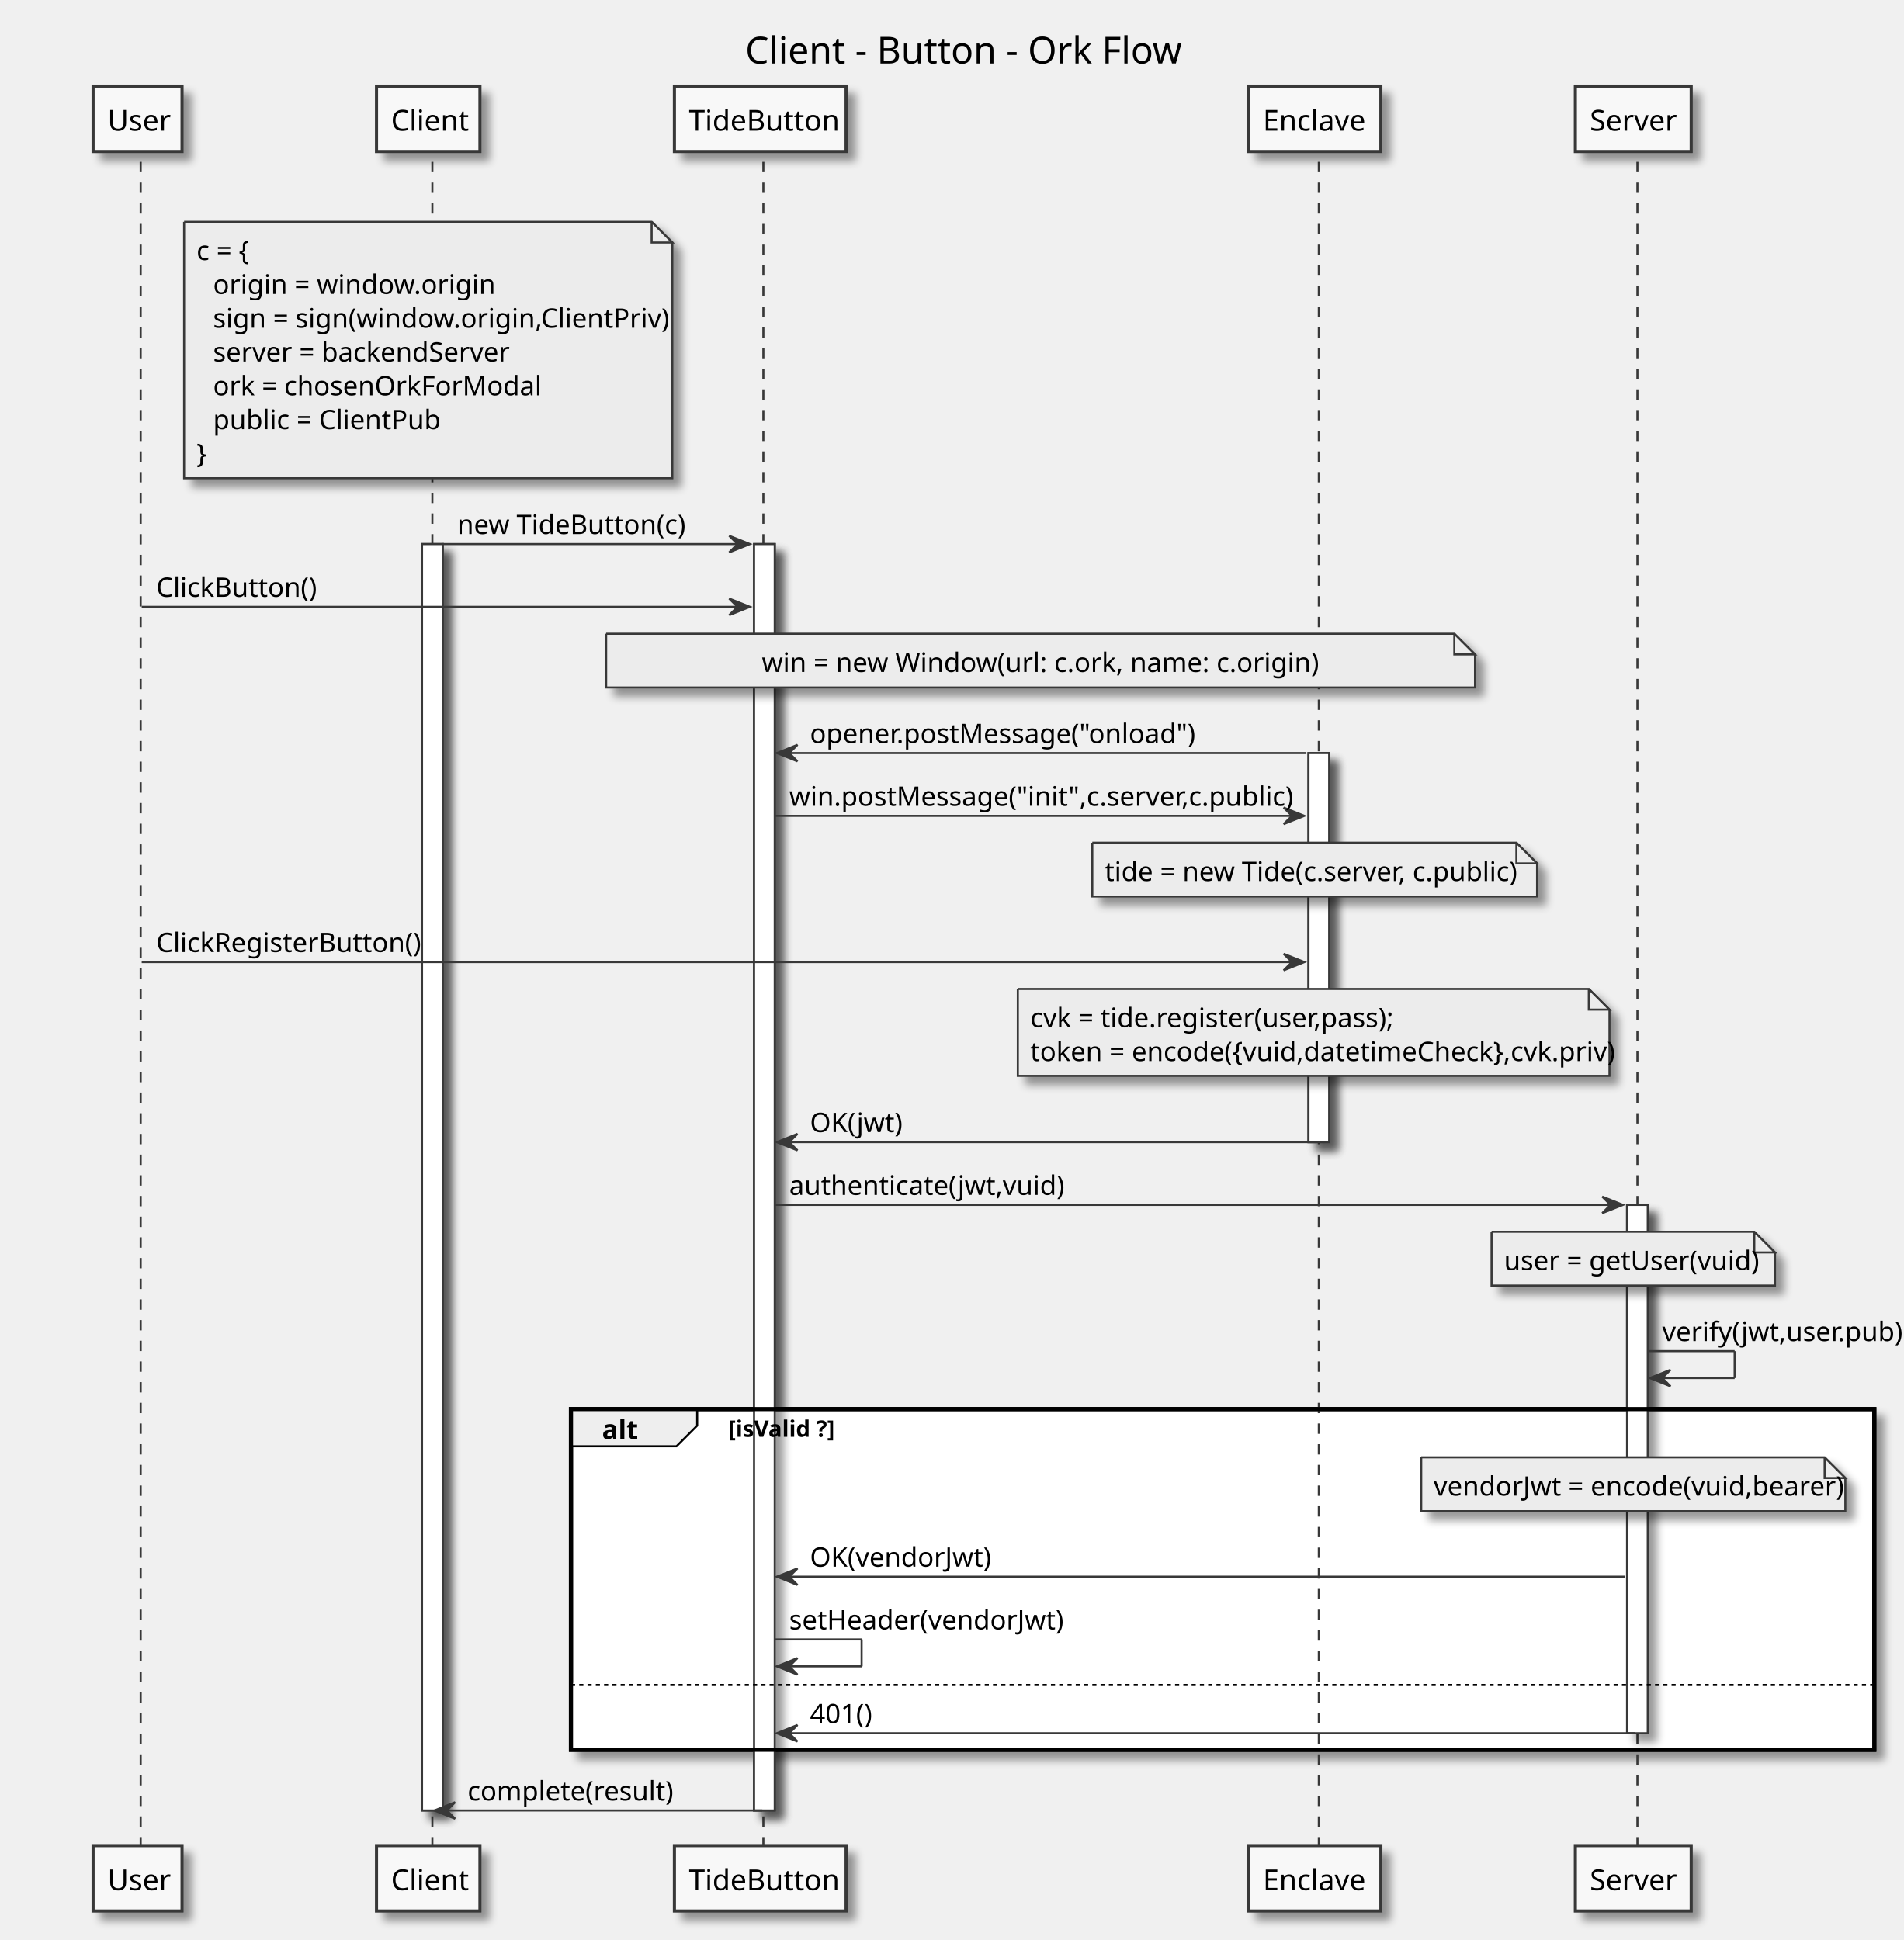
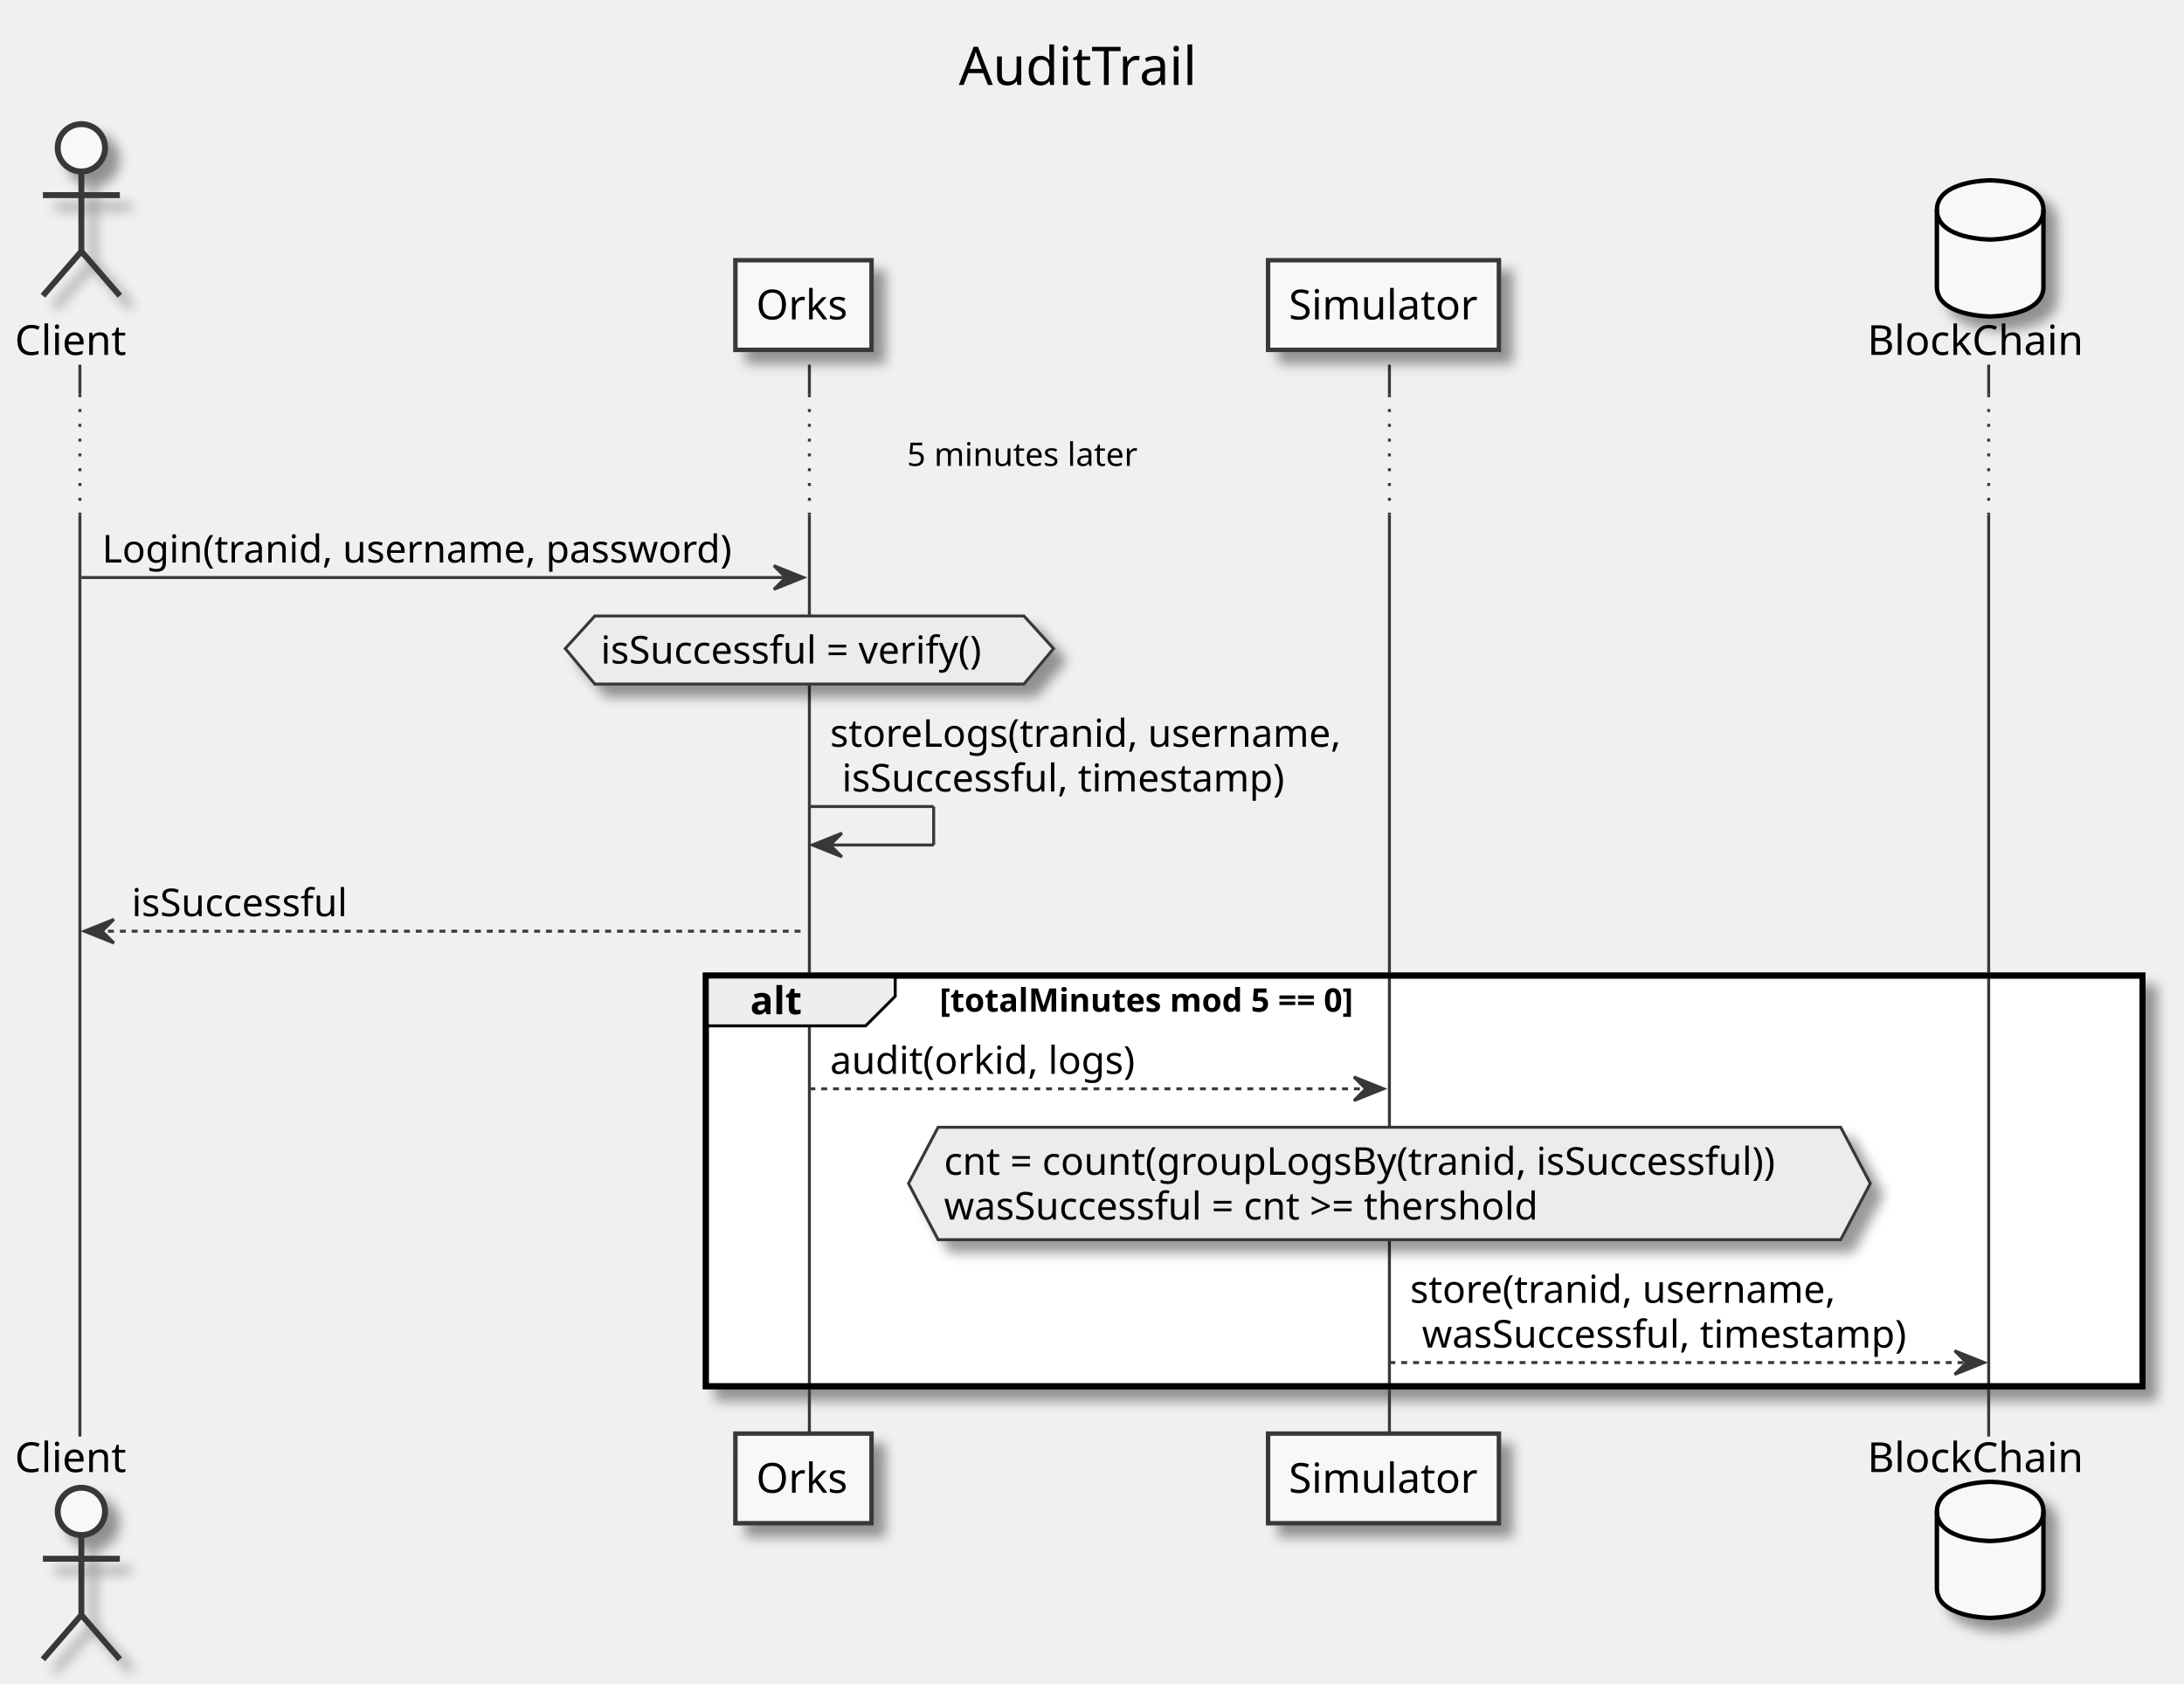
- <svg xmlns="http://www.w3.org/2000/svg" contentScriptType="application/ecmascript" contentStyleType="text/css" height="938px" preserveAspectRatio="none" style="width:920px;height:938px;" version="1.1" viewBox="0 0 920 938" width="920px" zoomAndPan="magnify">
+ <svg xmlns="http://www.w3.org/2000/svg" contentScriptType="application/ecmascript" contentStyleType="text/css" height="569px" preserveAspectRatio="none" style="width:738px;height:569px;" version="1.1" viewBox="0 0 738 569" width="738px" zoomAndPan="magnify">
  <defs>
-     <filter height="300%" id="fam999qegs3hh" width="300%" x="-1" y="-1">
+     <filter height="300%" id="f1ave9c75oof1x" width="300%" x="-1" y="-1">
      <feGaussianBlur result="blurOut" stdDeviation="2.0" />
      <feColorMatrix in="blurOut" result="blurOut2" type="matrix" values="0 0 0 0 0 0 0 0 0 0 0 0 0 0 0 0 0 0 .4 0" />
      <feOffset dx="4.0" dy="4.0" in="blurOut2" result="blurOut3" />
      <feBlend in="SourceGraphic" in2="blurOut3" mode="normal" />
    </filter>
  </defs>
  <g>
-     <text fill="#000000" font-family="sans-serif" font-size="18" lengthAdjust="spacingAndGlyphs" textLength="202" x="360.25" y="30.686">Client - Button - Ork Flow</text>
-     <rect fill="#FFFFFF" filter="url(#fam999qegs3hh)" height="612.328" style="stroke: #383838; stroke-width: 1.0;" width="10" x="204" y="263.062" />
-     <rect fill="#FFFFFF" filter="url(#fam999qegs3hh)" height="612.328" style="stroke: #383838; stroke-width: 1.0;" width="10" x="364.5" y="263.062" />
-     <rect fill="#FFFFFF" filter="url(#fam999qegs3hh)" height="188.109" style="stroke: #383838; stroke-width: 1.0;" width="10" x="632.5" y="364.117" />
-     <rect fill="#FFFFFF" filter="url(#fam999qegs3hh)" height="255.461" style="stroke: #383838; stroke-width: 1.0;" width="10" x="786.5" y="582.578" />
-     <rect fill="#FFFFFF" filter="url(#fam999qegs3hh)" height="164.758" style="stroke: #000000; stroke-width: 2.0;" width="630" x="276" y="681.281" />
-     <rect fill="#FFFFFF" height="32.352" style="stroke: none; stroke-width: 1.0;" width="630" x="276" y="813.688" />
-     <line style="stroke: #383838; stroke-width: 1.0; stroke-dasharray: 5.0,5.0;" x1="68" x2="68" y1="78.25" y2="893.391" />
-     <line style="stroke: #383838; stroke-width: 1.0; stroke-dasharray: 5.0,5.0;" x1="209" x2="209" y1="78.25" y2="893.391" />
-     <line style="stroke: #383838; stroke-width: 1.0; stroke-dasharray: 5.0,5.0;" x1="369" x2="369" y1="78.25" y2="893.391" />
-     <line style="stroke: #383838; stroke-width: 1.0; stroke-dasharray: 5.0,5.0;" x1="637.5" x2="637.5" y1="78.25" y2="893.391" />
-     <line style="stroke: #383838; stroke-width: 1.0; stroke-dasharray: 5.0,5.0;" x1="791.5" x2="791.5" y1="78.25" y2="893.391" />
-     <rect fill="#F8F8F8" filter="url(#fam999qegs3hh)" height="31.609" style="stroke: #383838; stroke-width: 1.5;" width="43" x="45" y="41.641" />
-     <text fill="#000000" font-family="sans-serif" font-size="14" lengthAdjust="spacingAndGlyphs" textLength="29" x="52" y="63.174">User</text>
-     <rect fill="#F8F8F8" filter="url(#fam999qegs3hh)" height="31.609" style="stroke: #383838; stroke-width: 1.5;" width="43" x="45" y="892.391" />
-     <text fill="#000000" font-family="sans-serif" font-size="14" lengthAdjust="spacingAndGlyphs" textLength="29" x="52" y="913.924">User</text>
-     <rect fill="#F8F8F8" filter="url(#fam999qegs3hh)" height="31.609" style="stroke: #383838; stroke-width: 1.5;" width="50" x="182" y="41.641" />
-     <text fill="#000000" font-family="sans-serif" font-size="14" lengthAdjust="spacingAndGlyphs" textLength="36" x="189" y="63.174">Client</text>
-     <rect fill="#F8F8F8" filter="url(#fam999qegs3hh)" height="31.609" style="stroke: #383838; stroke-width: 1.5;" width="50" x="182" y="892.391" />
-     <text fill="#000000" font-family="sans-serif" font-size="14" lengthAdjust="spacingAndGlyphs" textLength="36" x="189" y="913.924">Client</text>
-     <rect fill="#F8F8F8" filter="url(#fam999qegs3hh)" height="31.609" style="stroke: #383838; stroke-width: 1.5;" width="83" x="326" y="41.641" />
-     <text fill="#000000" font-family="sans-serif" font-size="14" lengthAdjust="spacingAndGlyphs" textLength="69" x="333" y="63.174">TideButton</text>
-     <rect fill="#F8F8F8" filter="url(#fam999qegs3hh)" height="31.609" style="stroke: #383838; stroke-width: 1.5;" width="83" x="326" y="892.391" />
-     <text fill="#000000" font-family="sans-serif" font-size="14" lengthAdjust="spacingAndGlyphs" textLength="69" x="333" y="913.924">TideButton</text>
-     <rect fill="#F8F8F8" filter="url(#fam999qegs3hh)" height="31.609" style="stroke: #383838; stroke-width: 1.5;" width="64" x="603.5" y="41.641" />
-     <text fill="#000000" font-family="sans-serif" font-size="14" lengthAdjust="spacingAndGlyphs" textLength="50" x="610.5" y="63.174">Enclave</text>
-     <rect fill="#F8F8F8" filter="url(#fam999qegs3hh)" height="31.609" style="stroke: #383838; stroke-width: 1.5;" width="64" x="603.5" y="892.391" />
-     <text fill="#000000" font-family="sans-serif" font-size="14" lengthAdjust="spacingAndGlyphs" textLength="50" x="610.5" y="913.924">Enclave</text>
-     <rect fill="#F8F8F8" filter="url(#fam999qegs3hh)" height="31.609" style="stroke: #383838; stroke-width: 1.5;" width="56" x="761.5" y="41.641" />
-     <text fill="#000000" font-family="sans-serif" font-size="14" lengthAdjust="spacingAndGlyphs" textLength="42" x="768.5" y="63.174">Server</text>
-     <rect fill="#F8F8F8" filter="url(#fam999qegs3hh)" height="31.609" style="stroke: #383838; stroke-width: 1.5;" width="56" x="761.5" y="892.391" />
-     <text fill="#000000" font-family="sans-serif" font-size="14" lengthAdjust="spacingAndGlyphs" textLength="42" x="768.5" y="913.924">Server</text>
-     <rect fill="#FFFFFF" filter="url(#fam999qegs3hh)" height="612.328" style="stroke: #383838; stroke-width: 1.0;" width="10" x="204" y="263.062" />
-     <rect fill="#FFFFFF" filter="url(#fam999qegs3hh)" height="612.328" style="stroke: #383838; stroke-width: 1.0;" width="10" x="364.5" y="263.062" />
-     <rect fill="#FFFFFF" filter="url(#fam999qegs3hh)" height="188.109" style="stroke: #383838; stroke-width: 1.0;" width="10" x="632.5" y="364.117" />
-     <rect fill="#FFFFFF" filter="url(#fam999qegs3hh)" height="255.461" style="stroke: #383838; stroke-width: 1.0;" width="10" x="786.5" y="582.578" />
-     <path d="M89,107.25 L89,231.25 L325,231.25 L325,117.25 L315,107.25 L89,107.25 " fill="#ECECEC" filter="url(#fam999qegs3hh)" style="stroke: #383838; stroke-width: 1.0;" />
-     <path d="M315,107.25 L315,117.25 L325,117.25 L315,107.25 " fill="#ECECEC" style="stroke: #383838; stroke-width: 1.0;" />
-     <text fill="#000000" font-family="sans-serif" font-size="13" lengthAdjust="spacingAndGlyphs" textLength="27" x="95" y="125.745">c = {</text>
-     <text fill="#000000" font-family="sans-serif" font-size="13" lengthAdjust="spacingAndGlyphs" textLength="124" x="103" y="142.097">origin = window.origin</text>
-     <text fill="#000000" font-family="sans-serif" font-size="13" lengthAdjust="spacingAndGlyphs" textLength="207" x="103" y="158.448">sign = sign(window.origin,ClientPriv)</text>
-     <text fill="#000000" font-family="sans-serif" font-size="13" lengthAdjust="spacingAndGlyphs" textLength="135" x="103" y="174.8">server = backendServer</text>
-     <text fill="#000000" font-family="sans-serif" font-size="13" lengthAdjust="spacingAndGlyphs" textLength="151" x="103" y="191.151">ork = chosenOrkForModal</text>
-     <text fill="#000000" font-family="sans-serif" font-size="13" lengthAdjust="spacingAndGlyphs" textLength="106" x="103" y="207.503">public = ClientPub</text>
-     <text fill="#000000" font-family="sans-serif" font-size="13" lengthAdjust="spacingAndGlyphs" textLength="4" x="95" y="223.855">}</text>
-     <polygon fill="#383838" points="352.5,259.062,362.5,263.062,352.5,267.062,356.5,263.062" style="stroke: #383838; stroke-width: 1.0;" />
-     <line style="stroke: #383838; stroke-width: 1.0;" x1="214" x2="358.5" y1="263.062" y2="263.062" />
-     <text fill="#000000" font-family="sans-serif" font-size="13" lengthAdjust="spacingAndGlyphs" textLength="104" x="221" y="258.206">new TideButton(c)</text>
-     <polygon fill="#383838" points="352.5,289.414,362.5,293.414,352.5,297.414,356.5,293.414" style="stroke: #383838; stroke-width: 1.0;" />
-     <line style="stroke: #383838; stroke-width: 1.0;" x1="68.5" x2="358.5" y1="293.414" y2="293.414" />
-     <text fill="#000000" font-family="sans-serif" font-size="13" lengthAdjust="spacingAndGlyphs" textLength="75" x="75.5" y="288.558">ClickButton()</text>
-     <path d="M293,306.414 L293,332.414 L713,332.414 L713,316.414 L703,306.414 L293,306.414 " fill="#ECECEC" filter="url(#fam999qegs3hh)" style="stroke: #383838; stroke-width: 1.0;" />
-     <path d="M703,306.414 L703,316.414 L713,316.414 L703,306.414 " fill="#ECECEC" style="stroke: #383838; stroke-width: 1.0;" />
-     <text fill="#000000" font-family="sans-serif" font-size="13" lengthAdjust="spacingAndGlyphs" textLength="257" x="368.25" y="324.909">win = new Window(url: c.ork, name: c.origin)</text>
-     <polygon fill="#383838" points="385.5,360.117,375.5,364.117,385.5,368.117,381.5,364.117" style="stroke: #383838; stroke-width: 1.0;" />
-     <line style="stroke: #383838; stroke-width: 1.0;" x1="379.5" x2="631.5" y1="364.117" y2="364.117" />
-     <text fill="#000000" font-family="sans-serif" font-size="13" lengthAdjust="spacingAndGlyphs" textLength="177" x="391.5" y="359.261">opener.postMessage("onload")</text>
-     <polygon fill="#383838" points="620.5,390.469,630.5,394.469,620.5,398.469,624.5,394.469" style="stroke: #383838; stroke-width: 1.0;" />
-     <line style="stroke: #383838; stroke-width: 1.0;" x1="374.5" x2="626.5" y1="394.469" y2="394.469" />
-     <text fill="#000000" font-family="sans-serif" font-size="13" lengthAdjust="spacingAndGlyphs" textLength="234" x="381.5" y="389.612">win.postMessage("init",c.server,c.public)</text>
-     <path d="M528,407.469 L528,433.469 L743,433.469 L743,417.469 L733,407.469 L528,407.469 " fill="#ECECEC" filter="url(#fam999qegs3hh)" style="stroke: #383838; stroke-width: 1.0;" />
-     <path d="M733,407.469 L733,417.469 L743,417.469 L733,407.469 " fill="#ECECEC" style="stroke: #383838; stroke-width: 1.0;" />
-     <text fill="#000000" font-family="sans-serif" font-size="13" lengthAdjust="spacingAndGlyphs" textLength="194" x="534" y="425.964">tide = new Tide(c.server, c.public)</text>
-     <polygon fill="#383838" points="620.5,461.172,630.5,465.172,620.5,469.172,624.5,465.172" style="stroke: #383838; stroke-width: 1.0;" />
-     <line style="stroke: #383838; stroke-width: 1.0;" x1="68.5" x2="626.5" y1="465.172" y2="465.172" />
-     <text fill="#000000" font-family="sans-serif" font-size="13" lengthAdjust="spacingAndGlyphs" textLength="123" x="75.5" y="460.315">ClickRegisterButton()</text>
-     <path d="M492,478.172 L492,520.172 L778,520.172 L778,488.172 L768,478.172 L492,478.172 " fill="#ECECEC" filter="url(#fam999qegs3hh)" style="stroke: #383838; stroke-width: 1.0;" />
-     <path d="M768,478.172 L768,488.172 L778,488.172 L768,478.172 " fill="#ECECEC" style="stroke: #383838; stroke-width: 1.0;" />
-     <text fill="#000000" font-family="sans-serif" font-size="13" lengthAdjust="spacingAndGlyphs" textLength="172" x="498" y="496.667">cvk = tide.register(user,pass);</text>
-     <text fill="#000000" font-family="sans-serif" font-size="13" lengthAdjust="spacingAndGlyphs" textLength="265" x="498" y="513.019">token = encode({vuid,datetimeCheck},cvk.priv)</text>
-     <polygon fill="#383838" points="385.5,548.227,375.5,552.227,385.5,556.227,381.5,552.227" style="stroke: #383838; stroke-width: 1.0;" />
-     <line style="stroke: #383838; stroke-width: 1.0;" x1="379.5" x2="636.5" y1="552.227" y2="552.227" />
-     <text fill="#000000" font-family="sans-serif" font-size="13" lengthAdjust="spacingAndGlyphs" textLength="43" x="391.5" y="547.37">OK(jwt)</text>
-     <polygon fill="#383838" points="774.5,578.578,784.5,582.578,774.5,586.578,778.5,582.578" style="stroke: #383838; stroke-width: 1.0;" />
-     <line style="stroke: #383838; stroke-width: 1.0;" x1="374.5" x2="780.5" y1="582.578" y2="582.578" />
-     <text fill="#000000" font-family="sans-serif" font-size="13" lengthAdjust="spacingAndGlyphs" textLength="121" x="381.5" y="577.722">authenticate(jwt,vuid)</text>
-     <path d="M721,595.578 L721,621.578 L858,621.578 L858,605.578 L848,595.578 L721,595.578 " fill="#ECECEC" filter="url(#fam999qegs3hh)" style="stroke: #383838; stroke-width: 1.0;" />
-     <path d="M848,595.578 L848,605.578 L858,605.578 L848,595.578 " fill="#ECECEC" style="stroke: #383838; stroke-width: 1.0;" />
-     <text fill="#000000" font-family="sans-serif" font-size="13" lengthAdjust="spacingAndGlyphs" textLength="116" x="727" y="614.073">user = getUser(vuid)</text>
-     <line style="stroke: #383838; stroke-width: 1.0;" x1="796.5" x2="838.5" y1="653.281" y2="653.281" />
-     <line style="stroke: #383838; stroke-width: 1.0;" x1="838.5" x2="838.5" y1="653.281" y2="666.281" />
-     <line style="stroke: #383838; stroke-width: 1.0;" x1="797.5" x2="838.5" y1="666.281" y2="666.281" />
-     <polygon fill="#383838" points="807.5,662.281,797.5,666.281,807.5,670.281,803.5,666.281" style="stroke: #383838; stroke-width: 1.0;" />
-     <text fill="#000000" font-family="sans-serif" font-size="13" lengthAdjust="spacingAndGlyphs" textLength="107" x="803.5" y="648.425">verify(jwt,user.pub)</text>
-     <path d="M276,681.281 L337,681.281 L337,689.281 L327,699.281 L276,699.281 L276,681.281 " fill="#EEEEEE" style="stroke: #000000; stroke-width: 1.0;" />
-     <rect fill="none" height="164.758" style="stroke: #000000; stroke-width: 2.0;" width="630" x="276" y="681.281" />
-     <text fill="#000000" font-family="sans-serif" font-size="13" font-weight="bold" lengthAdjust="spacingAndGlyphs" textLength="16" x="291" y="695.776">alt</text>
-     <text fill="#000000" font-family="sans-serif" font-size="11" font-weight="bold" lengthAdjust="spacingAndGlyphs" textLength="55" x="352" y="694.7">[isValid ?]</text>
-     <path d="M687,704.633 L687,730.633 L892,730.633 L892,714.633 L882,704.633 L687,704.633 " fill="#ECECEC" filter="url(#fam999qegs3hh)" style="stroke: #383838; stroke-width: 1.0;" />
-     <path d="M882,704.633 L882,714.633 L892,714.633 L882,704.633 " fill="#ECECEC" style="stroke: #383838; stroke-width: 1.0;" />
-     <text fill="#000000" font-family="sans-serif" font-size="13" lengthAdjust="spacingAndGlyphs" textLength="184" x="693" y="723.128">vendorJwt = encode(vuid,bearer)</text>
-     <polygon fill="#383838" points="385.5,758.336,375.5,762.336,385.5,766.336,381.5,762.336" style="stroke: #383838; stroke-width: 1.0;" />
-     <line style="stroke: #383838; stroke-width: 1.0;" x1="379.5" x2="785.5" y1="762.336" y2="762.336" />
-     <text fill="#000000" font-family="sans-serif" font-size="13" lengthAdjust="spacingAndGlyphs" textLength="83" x="391.5" y="757.48">OK(vendorJwt)</text>
-     <line style="stroke: #383838; stroke-width: 1.0;" x1="374.5" x2="416.5" y1="792.688" y2="792.688" />
-     <line style="stroke: #383838; stroke-width: 1.0;" x1="416.5" x2="416.5" y1="792.688" y2="805.688" />
-     <line style="stroke: #383838; stroke-width: 1.0;" x1="375.5" x2="416.5" y1="805.688" y2="805.688" />
-     <polygon fill="#383838" points="385.5,801.688,375.5,805.688,385.5,809.688,381.5,805.688" style="stroke: #383838; stroke-width: 1.0;" />
-     <text fill="#000000" font-family="sans-serif" font-size="13" lengthAdjust="spacingAndGlyphs" textLength="123" x="381.5" y="787.831">setHeader(vendorJwt)</text>
-     <line style="stroke: #000000; stroke-width: 1.0; stroke-dasharray: 2.0,2.0;" x1="276" x2="906" y1="814.688" y2="814.688" />
-     <polygon fill="#383838" points="385.5,834.039,375.5,838.039,385.5,842.039,381.5,838.039" style="stroke: #383838; stroke-width: 1.0;" />
-     <line style="stroke: #383838; stroke-width: 1.0;" x1="379.5" x2="790.5" y1="838.039" y2="838.039" />
-     <text fill="#000000" font-family="sans-serif" font-size="13" lengthAdjust="spacingAndGlyphs" textLength="29" x="391.5" y="833.183">401()</text>
-     <polygon fill="#383838" points="220,871.391,210,875.391,220,879.391,216,875.391" style="stroke: #383838; stroke-width: 1.0;" />
-     <line style="stroke: #383838; stroke-width: 1.0;" x1="214" x2="368.5" y1="875.391" y2="875.391" />
-     <text fill="#000000" font-family="sans-serif" font-size="13" lengthAdjust="spacingAndGlyphs" textLength="93" x="226" y="870.534">complete(result)</text>
+     <text fill="#000000" font-family="sans-serif" font-size="18" lengthAdjust="spacingAndGlyphs" textLength="86" x="324" y="28.708">AuditTrail</text>
+     <rect fill="#FFFFFF" filter="url(#f1ave9c75oof1x)" height="138.797" style="stroke: #000000; stroke-width: 2.0;" width="485.5" x="238.5" y="329.719" />
+     <line style="stroke: #383838; stroke-width: 1.0;" x1="27" x2="27" y1="123.25" y2="133.25" />
+     <line style="stroke: #383838; stroke-width: 1.0; stroke-dasharray: 1.0,4.0;" x1="27" x2="27" y1="133.25" y2="174.055" />
+     <line style="stroke: #383838; stroke-width: 1.0;" x1="27" x2="27" y1="174.055" y2="485.516" />
+     <line style="stroke: #383838; stroke-width: 1.0;" x1="273.5" x2="273.5" y1="123.25" y2="133.25" />
+     <line style="stroke: #383838; stroke-width: 1.0; stroke-dasharray: 1.0,4.0;" x1="273.5" x2="273.5" y1="133.25" y2="174.055" />
+     <line style="stroke: #383838; stroke-width: 1.0;" x1="273.5" x2="273.5" y1="174.055" y2="485.516" />
+     <line style="stroke: #383838; stroke-width: 1.0;" x1="469.5" x2="469.5" y1="123.25" y2="133.25" />
+     <line style="stroke: #383838; stroke-width: 1.0; stroke-dasharray: 1.0,4.0;" x1="469.5" x2="469.5" y1="133.25" y2="174.055" />
+     <line style="stroke: #383838; stroke-width: 1.0;" x1="469.5" x2="469.5" y1="174.055" y2="485.516" />
+     <line style="stroke: #383838; stroke-width: 1.0;" x1="672" x2="672" y1="123.25" y2="133.25" />
+     <line style="stroke: #383838; stroke-width: 1.0; stroke-dasharray: 1.0,4.0;" x1="672" x2="672" y1="133.25" y2="174.055" />
+     <line style="stroke: #383838; stroke-width: 1.0;" x1="672" x2="672" y1="174.055" y2="485.516" />
+     <text fill="#000000" font-family="sans-serif" font-size="14" lengthAdjust="spacingAndGlyphs" textLength="39" x="5" y="119.948">Client</text>
+     <ellipse cx="27.5" cy="49.953" fill="#F8F8F8" filter="url(#f1ave9c75oof1x)" rx="8" ry="8" style="stroke: #383838; stroke-width: 2.0;" />
+     <path d="M27.5,57.953 L27.5,84.953 M14.5,65.953 L40.5,65.953 M27.5,84.953 L14.5,99.953 M27.5,84.953 L40.5,99.953 " fill="none" filter="url(#f1ave9c75oof1x)" style="stroke: #383838; stroke-width: 2.0;" />
+     <text fill="#000000" font-family="sans-serif" font-size="14" lengthAdjust="spacingAndGlyphs" textLength="39" x="5" y="497.511">Client</text>
+     <ellipse cx="27.5" cy="510.812" fill="#F8F8F8" filter="url(#f1ave9c75oof1x)" rx="8" ry="8" style="stroke: #383838; stroke-width: 2.0;" />
+     <path d="M27.5,518.812 L27.5,545.812 M14.5,526.812 L40.5,526.812 M27.5,545.812 L14.5,560.812 M27.5,545.812 L40.5,560.812 " fill="none" filter="url(#f1ave9c75oof1x)" style="stroke: #383838; stroke-width: 2.0;" />
+     <rect fill="#F8F8F8" filter="url(#f1ave9c75oof1x)" height="30.297" style="stroke: #383838; stroke-width: 1.5;" width="46" x="248.5" y="87.953" />
+     <text fill="#000000" font-family="sans-serif" font-size="14" lengthAdjust="spacingAndGlyphs" textLength="32" x="255.5" y="107.948">Orks</text>
+     <rect fill="#F8F8F8" filter="url(#f1ave9c75oof1x)" height="30.297" style="stroke: #383838; stroke-width: 1.5;" width="46" x="248.5" y="484.516" />
+     <text fill="#000000" font-family="sans-serif" font-size="14" lengthAdjust="spacingAndGlyphs" textLength="32" x="255.5" y="504.511">Orks</text>
+     <rect fill="#F8F8F8" filter="url(#f1ave9c75oof1x)" height="30.297" style="stroke: #383838; stroke-width: 1.5;" width="78" x="428.5" y="87.953" />
+     <text fill="#000000" font-family="sans-serif" font-size="14" lengthAdjust="spacingAndGlyphs" textLength="64" x="435.5" y="107.948">Simulator</text>
+     <rect fill="#F8F8F8" filter="url(#f1ave9c75oof1x)" height="30.297" style="stroke: #383838; stroke-width: 1.5;" width="78" x="428.5" y="484.516" />
+     <text fill="#000000" font-family="sans-serif" font-size="14" lengthAdjust="spacingAndGlyphs" textLength="64" x="435.5" y="504.511">Simulator</text>
+     <text fill="#000000" font-family="sans-serif" font-size="14" lengthAdjust="spacingAndGlyphs" textLength="77" x="631" y="119.948">BlockChain</text>
+     <path d="M654.5,70.953 C654.5,60.953 672.5,60.953 672.5,60.953 C672.5,60.953 690.5,60.953 690.5,70.953 L690.5,96.953 C690.5,106.953 672.5,106.953 672.5,106.953 C672.5,106.953 654.5,106.953 654.5,96.953 L654.5,70.953 " fill="#F8F8F8" filter="url(#f1ave9c75oof1x)" style="stroke: #000000; stroke-width: 1.5;" />
+     <path d="M654.5,70.953 C654.5,80.953 672.5,80.953 672.5,80.953 C672.5,80.953 690.5,80.953 690.5,70.953 " fill="none" style="stroke: #000000; stroke-width: 1.5;" />
+     <text fill="#000000" font-family="sans-serif" font-size="14" lengthAdjust="spacingAndGlyphs" textLength="77" x="631" y="497.511">BlockChain</text>
+     <path d="M654.5,510.812 C654.5,500.812 672.5,500.812 672.5,500.812 C672.5,500.812 690.5,500.812 690.5,510.812 L690.5,536.812 C690.5,546.812 672.5,546.812 672.5,546.812 C672.5,546.812 654.5,546.812 654.5,536.812 L654.5,510.812 " fill="#F8F8F8" filter="url(#f1ave9c75oof1x)" style="stroke: #000000; stroke-width: 1.5;" />
+     <path d="M654.5,510.812 C654.5,520.812 672.5,520.812 672.5,520.812 C672.5,520.812 690.5,520.812 690.5,510.812 " fill="none" style="stroke: #000000; stroke-width: 1.5;" />
+     <text fill="#000000" font-family="sans-serif" font-size="11" lengthAdjust="spacingAndGlyphs" textLength="87" x="306.5" y="157.46">5 minutes later</text>
+     <polygon fill="#383838" points="261.5,191.188,271.5,195.188,261.5,199.188,265.5,195.188" style="stroke: #383838; stroke-width: 1.0;" />
+     <line style="stroke: #383838; stroke-width: 1.0;" x1="27.5" x2="267.5" y1="195.188" y2="195.188" />
+     <text fill="#000000" font-family="sans-serif" font-size="13" lengthAdjust="spacingAndGlyphs" textLength="222" x="34.5" y="190.122">Login(tranid, username, password)</text>
+     <polygon fill="#ECECEC" filter="url(#f1ave9c75oof1x)" points="201,208.188,346,208.188,356,219.188,346,231.188,201,231.188,191,219.188,201,208.188" style="stroke: #383838; stroke-width: 1.0;" />
+     <text fill="#000000" font-family="sans-serif" font-size="13" lengthAdjust="spacingAndGlyphs" textLength="141" x="203" y="224.254">isSuccessful = verify()</text>
+     <line style="stroke: #383838; stroke-width: 1.0;" x1="273.5" x2="315.5" y1="272.586" y2="272.586" />
+     <line style="stroke: #383838; stroke-width: 1.0;" x1="315.5" x2="315.5" y1="272.586" y2="285.586" />
+     <line style="stroke: #383838; stroke-width: 1.0;" x1="274.5" x2="315.5" y1="285.586" y2="285.586" />
+     <polygon fill="#383838" points="284.5,281.586,274.5,285.586,284.5,289.586,280.5,285.586" style="stroke: #383838; stroke-width: 1.0;" />
+     <text fill="#000000" font-family="sans-serif" font-size="13" lengthAdjust="spacingAndGlyphs" textLength="182" x="280.5" y="252.387">storeLogs(tranid, username,</text>
+     <text fill="#000000" font-family="sans-serif" font-size="13" lengthAdjust="spacingAndGlyphs" textLength="161" x="284.5" y="267.52">isSuccessful, timestamp)</text>
+     <polygon fill="#383838" points="38.5,310.719,28.5,314.719,38.5,318.719,34.5,314.719" style="stroke: #383838; stroke-width: 1.0;" />
+     <line style="stroke: #383838; stroke-width: 1.0; stroke-dasharray: 2.0,2.0;" x1="32.5" x2="272.5" y1="314.719" y2="314.719" />
+     <text fill="#000000" font-family="sans-serif" font-size="13" lengthAdjust="spacingAndGlyphs" textLength="78" x="44.5" y="309.653">isSuccessful</text>
+     <path d="M238.5,329.719 L302.5,329.719 L302.5,336.719 L292.5,346.719 L238.5,346.719 L238.5,329.719 " fill="#EEEEEE" style="stroke: #000000; stroke-width: 1.0;" />
+     <rect fill="none" height="138.797" style="stroke: #000000; stroke-width: 2.0;" width="485.5" x="238.5" y="329.719" />
+     <text fill="#000000" font-family="sans-serif" font-size="13" font-weight="bold" lengthAdjust="spacingAndGlyphs" textLength="19" x="253.5" y="342.786">alt</text>
+     <text fill="#000000" font-family="sans-serif" font-size="11" font-weight="bold" lengthAdjust="spacingAndGlyphs" textLength="168" x="317.5" y="341.929">[totalMinutes mod 5 == 0]</text>
+     <polygon fill="#383838" points="457.5,363.984,467.5,367.984,457.5,371.984,461.5,367.984" style="stroke: #383838; stroke-width: 1.0;" />
+     <line style="stroke: #383838; stroke-width: 1.0; stroke-dasharray: 2.0,2.0;" x1="273.5" x2="463.5" y1="367.984" y2="367.984" />
+     <text fill="#000000" font-family="sans-serif" font-size="13" lengthAdjust="spacingAndGlyphs" textLength="107" x="280.5" y="362.918">audit(orkid, logs)</text>
+     <polygon fill="#ECECEC" filter="url(#f1ave9c75oof1x)" points="317,380.984,622,380.984,632,399.984,622,418.984,317,418.984,307,399.984,317,380.984" style="stroke: #383838; stroke-width: 1.0;" />
+     <text fill="#000000" font-family="sans-serif" font-size="13" lengthAdjust="spacingAndGlyphs" textLength="301" x="319" y="397.051">cnt = count(groupLogsBy(tranid, isSuccessful))</text>
+     <text fill="#000000" font-family="sans-serif" font-size="13" lengthAdjust="spacingAndGlyphs" textLength="221" x="319" y="412.184">wasSuccessful = cnt &gt;= thershold</text>
+     <polygon fill="#383838" points="660.5,456.516,670.5,460.516,660.5,464.516,664.5,460.516" style="stroke: #383838; stroke-width: 1.0;" />
+     <line style="stroke: #383838; stroke-width: 1.0; stroke-dasharray: 2.0,2.0;" x1="469.5" x2="666.5" y1="460.516" y2="460.516" />
+     <text fill="#000000" font-family="sans-serif" font-size="13" lengthAdjust="spacingAndGlyphs" textLength="152" x="476.5" y="440.317">store(tranid, username,</text>
+     <text fill="#000000" font-family="sans-serif" font-size="13" lengthAdjust="spacingAndGlyphs" textLength="175" x="480.5" y="455.45">wasSuccessful, timestamp)</text>
  </g>
</svg>
